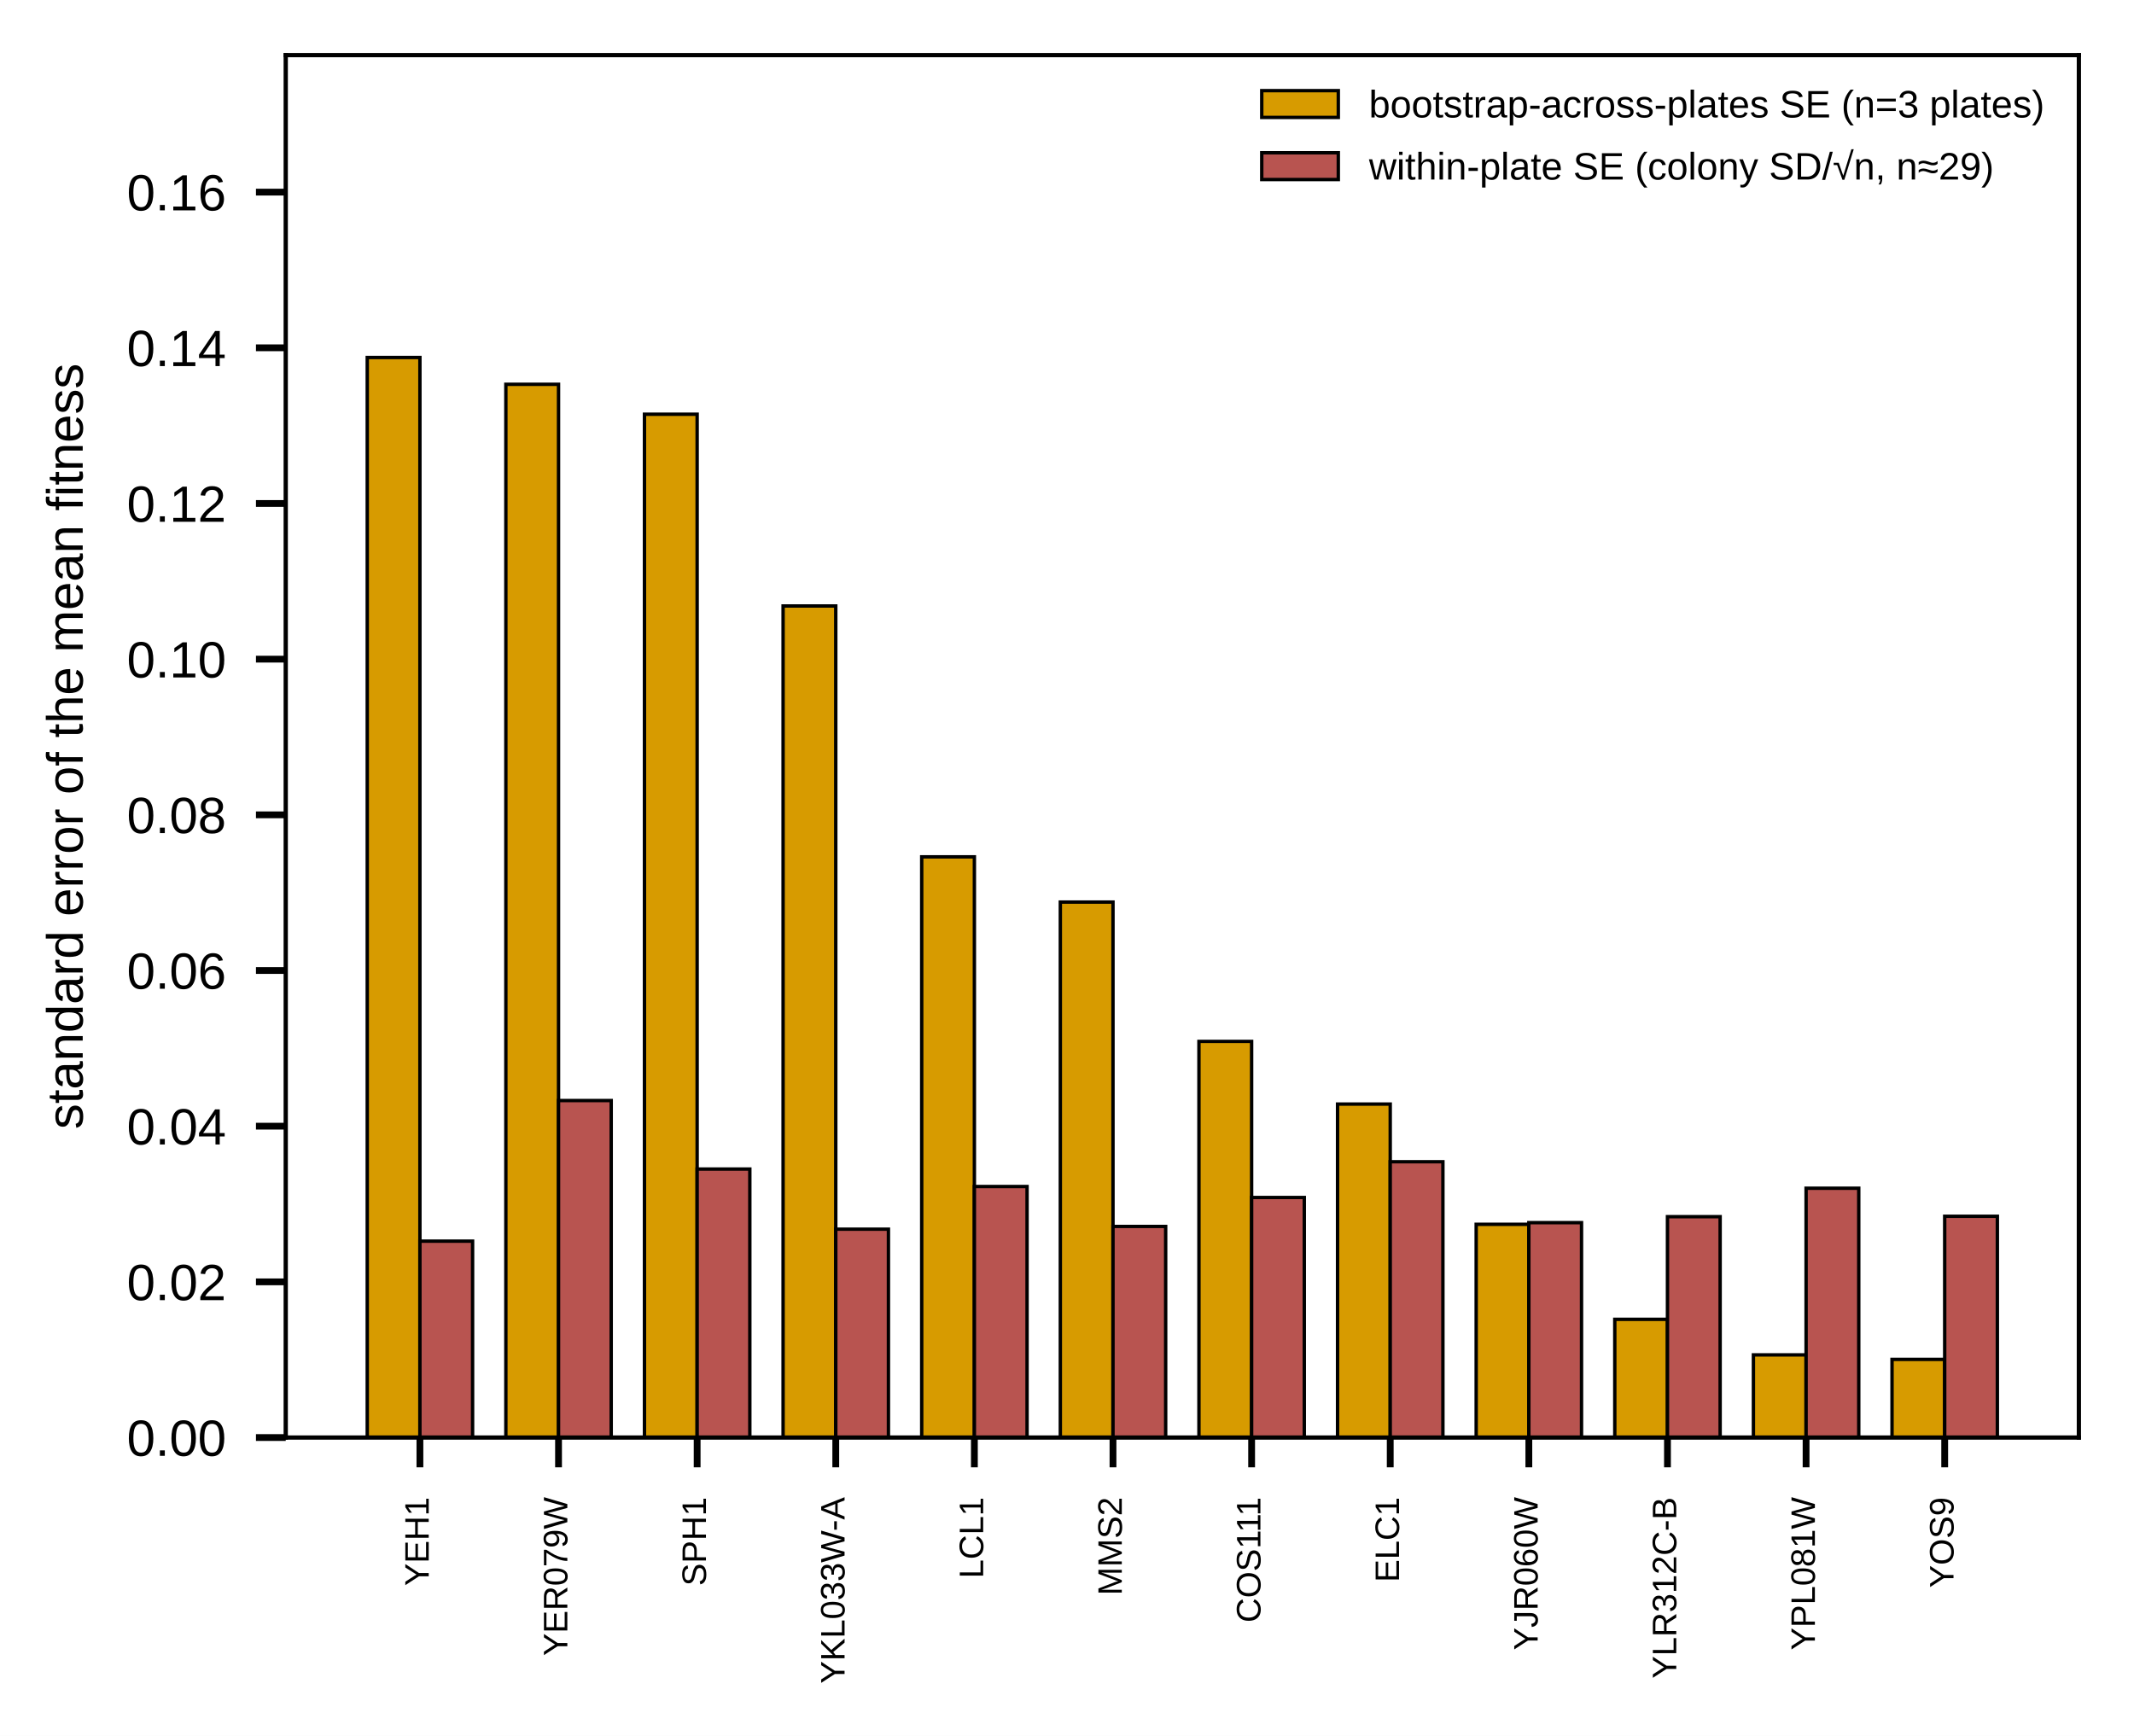
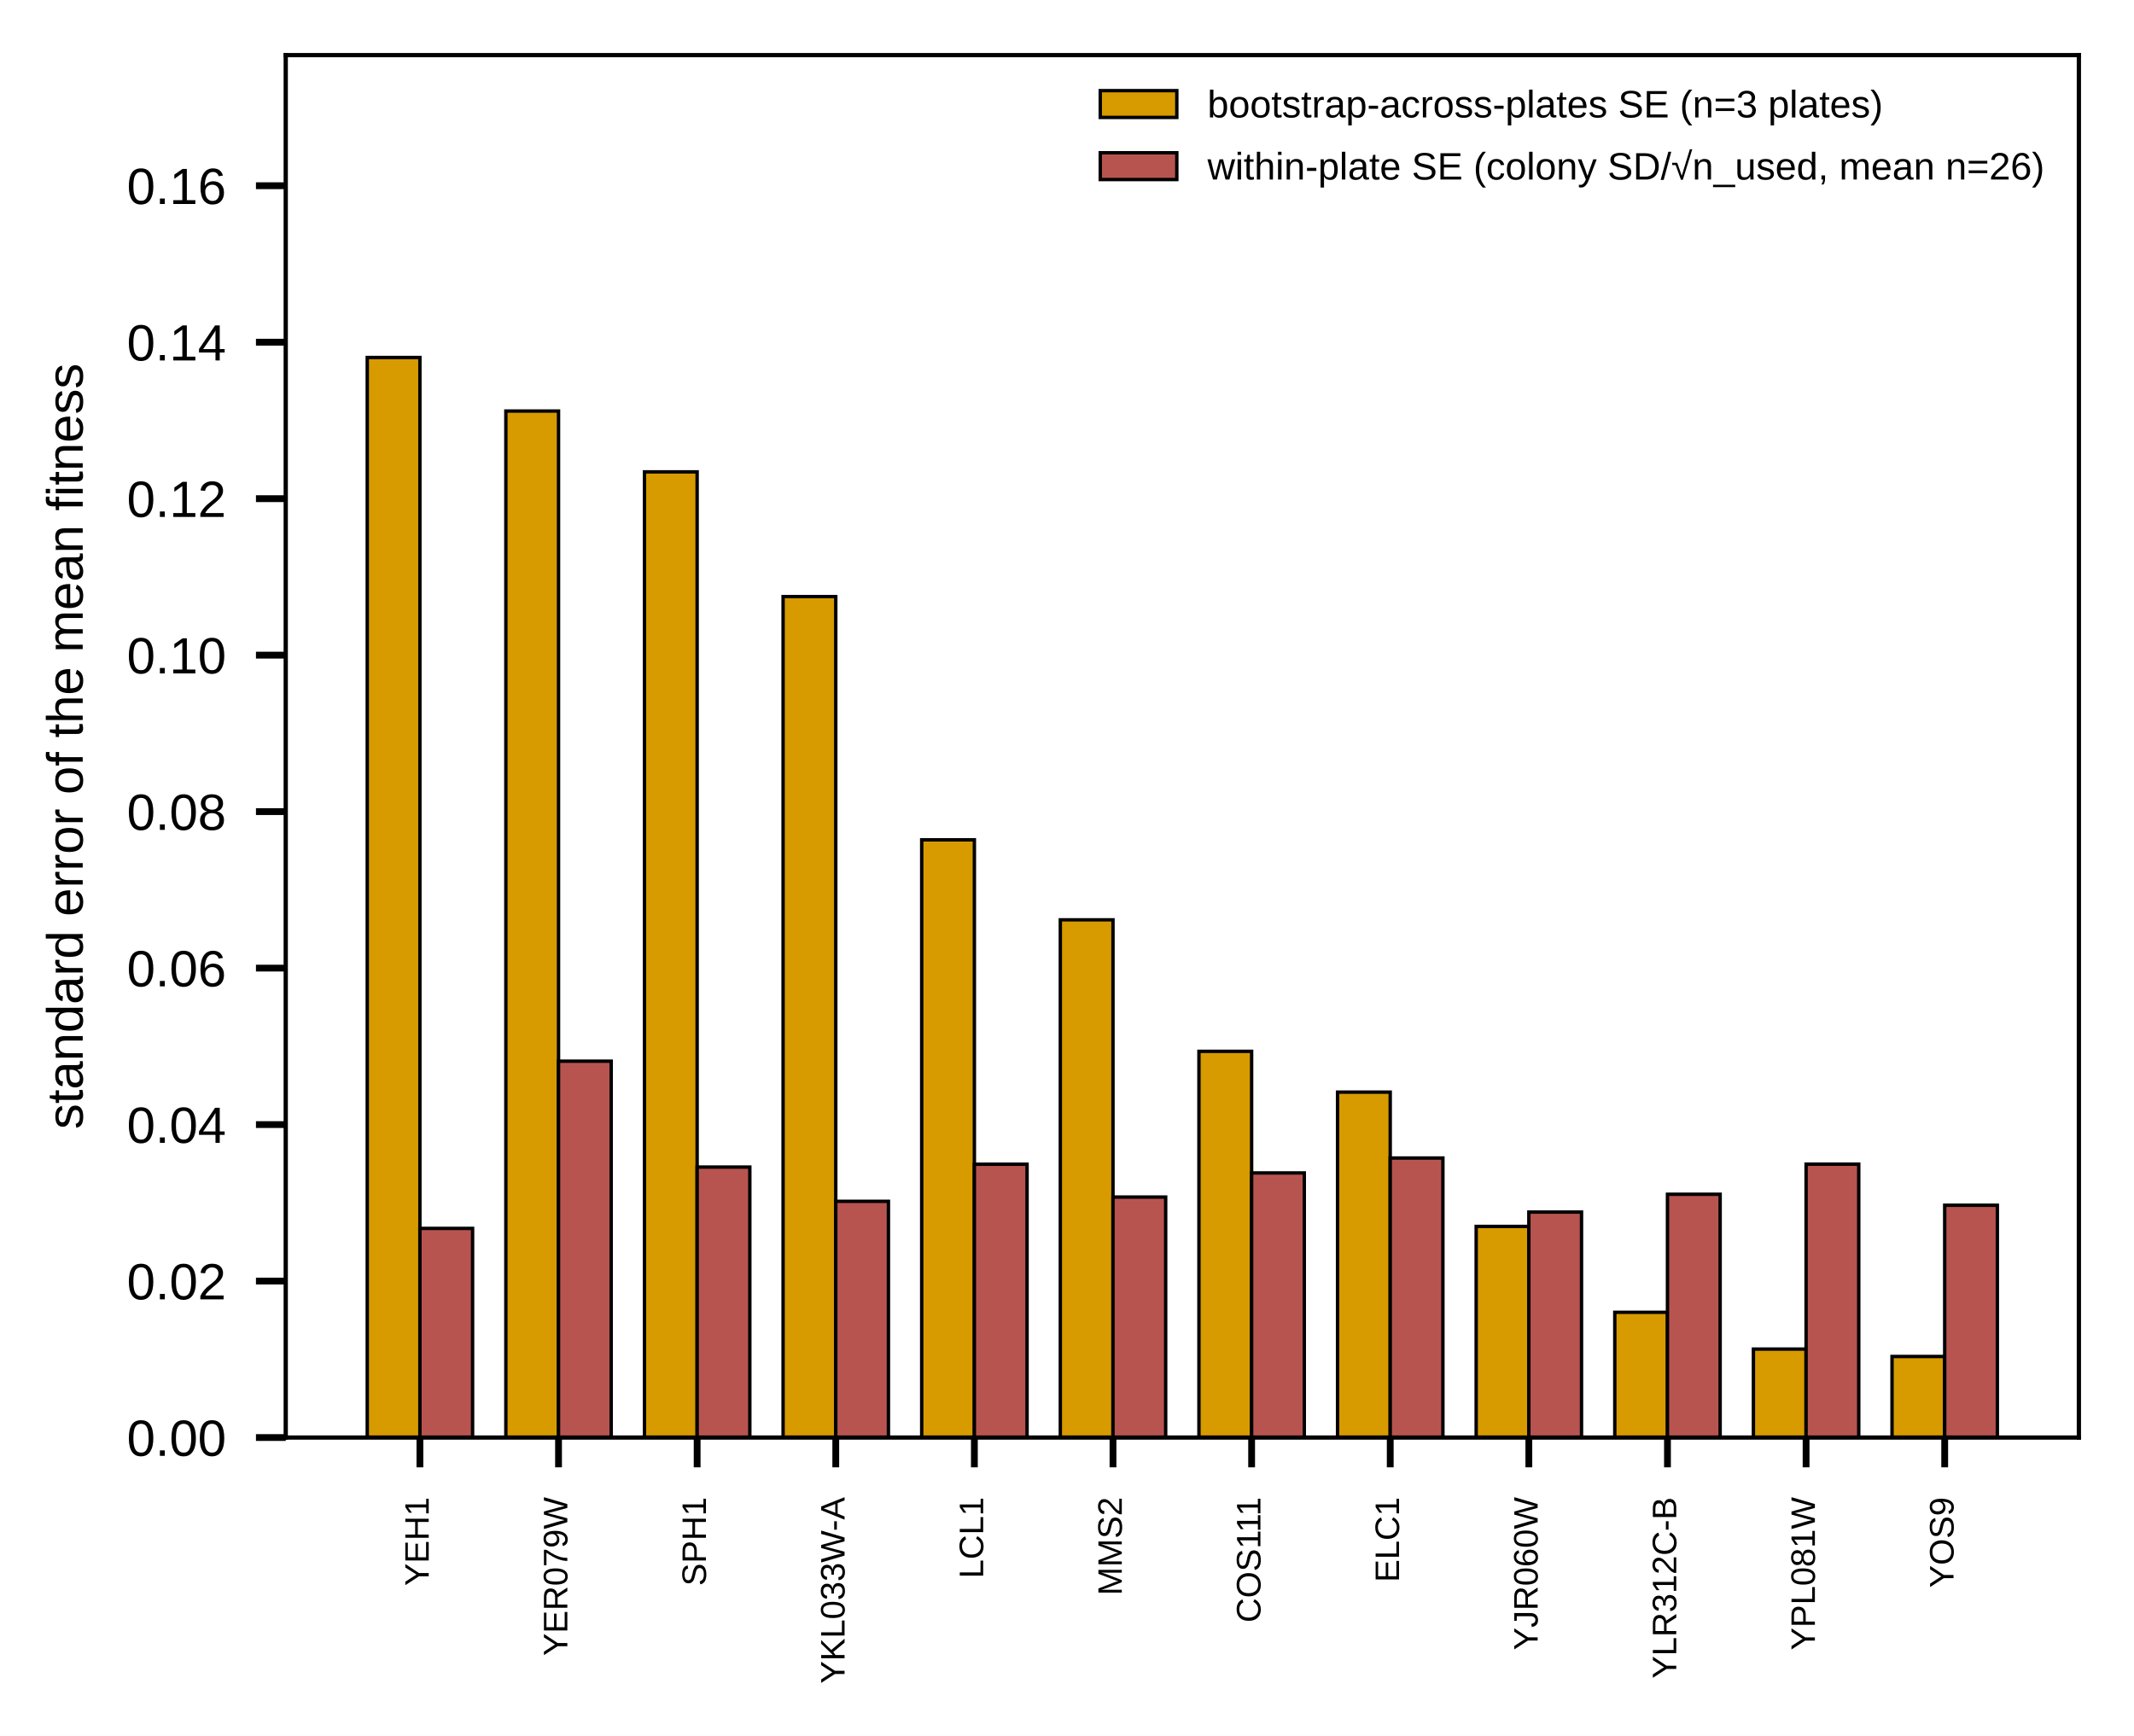
<svg xmlns="http://www.w3.org/2000/svg" xmlns:xlink="http://www.w3.org/1999/xlink" width="348.425" height="283.465" viewBox="0 0 348.425 283.465" version="1.1">
  <g transform="scale(1.388889)">
    <defs>
      <style type="text/css">*{stroke-linejoin: round; stroke-linecap: butt}</style>
    </defs>
    <g id="figure_1">
      <g id="patch_1">
        <path d="M 0 204.094  L 250.866 204.094  L 250.866 0  L 0 0  z " style="fill: #ffffff" />
      </g>
      <g id="axes_1">
        <g id="patch_2">
          <path d="M 33.59 169.014  L 244.386 169.014  L 244.386 6.48  L 33.59 6.48  z " style="fill: #ffffff" />
        </g>
        <g id="patch_3">
-           <path d="M 43.172 169.014  L 49.364 169.014  L 49.364 42.034  L 43.172 42.034  z " clip-path="url(#pdcaf0e2a16)" style="fill: #d79b00; stroke: #000000; stroke-width: 0.4; stroke-linejoin: miter" />
+           <path d="M 43.172 169.014  L 49.364 169.014  L 49.364 42.034  L 43.172 42.034  z " clip-path="url(#p870bd8fdbe)" style="fill: #d79b00; stroke: #000000; stroke-width: 0.4; stroke-linejoin: miter" />
        </g>
        <g id="patch_4">
-           <path d="M 59.467 169.014  L 65.659 169.014  L 65.659 45.182  L 59.467 45.182  z " clip-path="url(#pdcaf0e2a16)" style="fill: #d79b00; stroke: #000000; stroke-width: 0.4; stroke-linejoin: miter" />
+           <path d="M 59.467 169.014  L 65.659 169.014  L 65.659 48.329  L 59.467 48.329  z " clip-path="url(#p870bd8fdbe)" style="fill: #d79b00; stroke: #000000; stroke-width: 0.4; stroke-linejoin: miter" />
        </g>
        <g id="patch_5">
-           <path d="M 75.762 169.014  L 81.954 169.014  L 81.954 48.699  L 75.762 48.699  z " clip-path="url(#pdcaf0e2a16)" style="fill: #d79b00; stroke: #000000; stroke-width: 0.4; stroke-linejoin: miter" />
+           <path d="M 75.762 169.014  L 81.954 169.014  L 81.954 55.478  L 75.762 55.478  z " clip-path="url(#p870bd8fdbe)" style="fill: #d79b00; stroke: #000000; stroke-width: 0.4; stroke-linejoin: miter" />
        </g>
        <g id="patch_6">
-           <path d="M 92.058 169.014  L 98.25 169.014  L 98.25 71.247  L 92.058 71.247  z " clip-path="url(#pdcaf0e2a16)" style="fill: #d79b00; stroke: #000000; stroke-width: 0.4; stroke-linejoin: miter" />
+           <path d="M 92.058 169.014  L 98.25 169.014  L 98.25 70.139  L 92.058 70.139  z " clip-path="url(#p870bd8fdbe)" style="fill: #d79b00; stroke: #000000; stroke-width: 0.4; stroke-linejoin: miter" />
        </g>
        <g id="patch_7">
-           <path d="M 108.353 169.014  L 114.545 169.014  L 114.545 100.74  L 108.353 100.74  z " clip-path="url(#pdcaf0e2a16)" style="fill: #d79b00; stroke: #000000; stroke-width: 0.4; stroke-linejoin: miter" />
+           <path d="M 108.353 169.014  L 114.545 169.014  L 114.545 98.743  L 108.353 98.743  z " clip-path="url(#p870bd8fdbe)" style="fill: #d79b00; stroke: #000000; stroke-width: 0.4; stroke-linejoin: miter" />
        </g>
        <g id="patch_8">
-           <path d="M 124.648 169.014  L 130.84 169.014  L 130.84 106.058  L 124.648 106.058  z " clip-path="url(#pdcaf0e2a16)" style="fill: #d79b00; stroke: #000000; stroke-width: 0.4; stroke-linejoin: miter" />
+           <path d="M 124.648 169.014  L 130.84 169.014  L 130.84 108.143  L 124.648 108.143  z " clip-path="url(#p870bd8fdbe)" style="fill: #d79b00; stroke: #000000; stroke-width: 0.4; stroke-linejoin: miter" />
        </g>
        <g id="patch_9">
-           <path d="M 140.944 169.014  L 147.136 169.014  L 147.136 122.44  L 140.944 122.44  z " clip-path="url(#pdcaf0e2a16)" style="fill: #d79b00; stroke: #000000; stroke-width: 0.4; stroke-linejoin: miter" />
+           <path d="M 140.944 169.014  L 147.136 169.014  L 147.136 123.605  L 140.944 123.605  z " clip-path="url(#p870bd8fdbe)" style="fill: #d79b00; stroke: #000000; stroke-width: 0.4; stroke-linejoin: miter" />
        </g>
        <g id="patch_10">
-           <path d="M 157.239 169.014  L 163.431 169.014  L 163.431 129.806  L 157.239 129.806  z " clip-path="url(#pdcaf0e2a16)" style="fill: #d79b00; stroke: #000000; stroke-width: 0.4; stroke-linejoin: miter" />
+           <path d="M 157.239 169.014  L 163.431 169.014  L 163.431 128.404  L 157.239 128.404  z " clip-path="url(#p870bd8fdbe)" style="fill: #d79b00; stroke: #000000; stroke-width: 0.4; stroke-linejoin: miter" />
        </g>
        <g id="patch_11">
-           <path d="M 173.534 169.014  L 179.726 169.014  L 179.726 143.942  L 173.534 143.942  z " clip-path="url(#pdcaf0e2a16)" style="fill: #d79b00; stroke: #000000; stroke-width: 0.4; stroke-linejoin: miter" />
+           <path d="M 173.534 169.014  L 179.726 169.014  L 179.726 144.189  L 173.534 144.189  z " clip-path="url(#p870bd8fdbe)" style="fill: #d79b00; stroke: #000000; stroke-width: 0.4; stroke-linejoin: miter" />
        </g>
        <g id="patch_12">
-           <path d="M 189.829 169.014  L 196.022 169.014  L 196.022 155.117  L 189.829 155.117  z " clip-path="url(#pdcaf0e2a16)" style="fill: #d79b00; stroke: #000000; stroke-width: 0.4; stroke-linejoin: miter" />
+           <path d="M 189.829 169.014  L 196.022 169.014  L 196.022 154.289  L 189.829 154.289  z " clip-path="url(#p870bd8fdbe)" style="fill: #d79b00; stroke: #000000; stroke-width: 0.4; stroke-linejoin: miter" />
        </g>
        <g id="patch_13">
-           <path d="M 206.125 169.014  L 212.317 169.014  L 212.317 159.296  L 206.125 159.296  z " clip-path="url(#pdcaf0e2a16)" style="fill: #d79b00; stroke: #000000; stroke-width: 0.4; stroke-linejoin: miter" />
+           <path d="M 206.125 169.014  L 212.317 169.014  L 212.317 158.616  L 206.125 158.616  z " clip-path="url(#p870bd8fdbe)" style="fill: #d79b00; stroke: #000000; stroke-width: 0.4; stroke-linejoin: miter" />
        </g>
        <g id="patch_14">
-           <path d="M 222.42 169.014  L 228.612 169.014  L 228.612 159.826  L 222.42 159.826  z " clip-path="url(#pdcaf0e2a16)" style="fill: #d79b00; stroke: #000000; stroke-width: 0.4; stroke-linejoin: miter" />
+           <path d="M 222.42 169.014  L 228.612 169.014  L 228.612 159.486  L 222.42 159.486  z " clip-path="url(#p870bd8fdbe)" style="fill: #d79b00; stroke: #000000; stroke-width: 0.4; stroke-linejoin: miter" />
        </g>
        <g id="patch_15">
-           <path d="M 49.364 169.014  L 55.556 169.014  L 55.556 145.923  L 49.364 145.923  z " clip-path="url(#pdcaf0e2a16)" style="fill: #b85450; stroke: #000000; stroke-width: 0.4; stroke-linejoin: miter" />
+           <path d="M 49.364 169.014  L 55.556 169.014  L 55.556 144.424  L 49.364 144.424  z " clip-path="url(#p870bd8fdbe)" style="fill: #b85450; stroke: #000000; stroke-width: 0.4; stroke-linejoin: miter" />
        </g>
        <g id="patch_16">
-           <path d="M 65.659 169.014  L 71.851 169.014  L 71.851 129.392  L 65.659 129.392  z " clip-path="url(#pdcaf0e2a16)" style="fill: #b85450; stroke: #000000; stroke-width: 0.4; stroke-linejoin: miter" />
+           <path d="M 65.659 169.014  L 71.851 169.014  L 71.851 124.762  L 65.659 124.762  z " clip-path="url(#p870bd8fdbe)" style="fill: #b85450; stroke: #000000; stroke-width: 0.4; stroke-linejoin: miter" />
        </g>
        <g id="patch_17">
-           <path d="M 81.954 169.014  L 88.147 169.014  L 88.147 137.446  L 81.954 137.446  z " clip-path="url(#pdcaf0e2a16)" style="fill: #b85450; stroke: #000000; stroke-width: 0.4; stroke-linejoin: miter" />
+           <path d="M 81.954 169.014  L 88.147 169.014  L 88.147 137.211  L 81.954 137.211  z " clip-path="url(#p870bd8fdbe)" style="fill: #b85450; stroke: #000000; stroke-width: 0.4; stroke-linejoin: miter" />
        </g>
        <g id="patch_18">
-           <path d="M 98.25 169.014  L 104.442 169.014  L 104.442 144.515  L 98.25 144.515  z " clip-path="url(#pdcaf0e2a16)" style="fill: #b85450; stroke: #000000; stroke-width: 0.4; stroke-linejoin: miter" />
+           <path d="M 98.25 169.014  L 104.442 169.014  L 104.442 141.243  L 98.25 141.243  z " clip-path="url(#p870bd8fdbe)" style="fill: #b85450; stroke: #000000; stroke-width: 0.4; stroke-linejoin: miter" />
        </g>
        <g id="patch_19">
-           <path d="M 114.545 169.014  L 120.737 169.014  L 120.737 139.5  L 114.545 139.5  z " clip-path="url(#pdcaf0e2a16)" style="fill: #b85450; stroke: #000000; stroke-width: 0.4; stroke-linejoin: miter" />
+           <path d="M 114.545 169.014  L 120.737 169.014  L 120.737 136.879  L 114.545 136.879  z " clip-path="url(#p870bd8fdbe)" style="fill: #b85450; stroke: #000000; stroke-width: 0.4; stroke-linejoin: miter" />
        </g>
        <g id="patch_20">
-           <path d="M 130.84 169.014  L 137.033 169.014  L 137.033 144.194  L 130.84 144.194  z " clip-path="url(#pdcaf0e2a16)" style="fill: #b85450; stroke: #000000; stroke-width: 0.4; stroke-linejoin: miter" />
+           <path d="M 130.84 169.014  L 137.033 169.014  L 137.033 140.737  L 130.84 140.737  z " clip-path="url(#p870bd8fdbe)" style="fill: #b85450; stroke: #000000; stroke-width: 0.4; stroke-linejoin: miter" />
        </g>
        <g id="patch_21">
-           <path d="M 147.136 169.014  L 153.328 169.014  L 153.328 140.789  L 147.136 140.789  z " clip-path="url(#pdcaf0e2a16)" style="fill: #b85450; stroke: #000000; stroke-width: 0.4; stroke-linejoin: miter" />
+           <path d="M 147.136 169.014  L 153.328 169.014  L 153.328 137.901  L 147.136 137.901  z " clip-path="url(#p870bd8fdbe)" style="fill: #b85450; stroke: #000000; stroke-width: 0.4; stroke-linejoin: miter" />
        </g>
        <g id="patch_22">
-           <path d="M 163.431 169.014  L 169.623 169.014  L 169.623 136.588  L 163.431 136.588  z " clip-path="url(#pdcaf0e2a16)" style="fill: #b85450; stroke: #000000; stroke-width: 0.4; stroke-linejoin: miter" />
+           <path d="M 163.431 169.014  L 169.623 169.014  L 169.623 136.148  L 163.431 136.148  z " clip-path="url(#p870bd8fdbe)" style="fill: #b85450; stroke: #000000; stroke-width: 0.4; stroke-linejoin: miter" />
        </g>
        <g id="patch_23">
-           <path d="M 179.726 169.014  L 185.919 169.014  L 185.919 143.748  L 179.726 143.748  z " clip-path="url(#pdcaf0e2a16)" style="fill: #b85450; stroke: #000000; stroke-width: 0.4; stroke-linejoin: miter" />
+           <path d="M 179.726 169.014  L 185.919 169.014  L 185.919 142.505  L 179.726 142.505  z " clip-path="url(#p870bd8fdbe)" style="fill: #b85450; stroke: #000000; stroke-width: 0.4; stroke-linejoin: miter" />
        </g>
        <g id="patch_24">
-           <path d="M 196.022 169.014  L 202.214 169.014  L 202.214 143.045  L 196.022 143.045  z " clip-path="url(#pdcaf0e2a16)" style="fill: #b85450; stroke: #000000; stroke-width: 0.4; stroke-linejoin: miter" />
+           <path d="M 196.022 169.014  L 202.214 169.014  L 202.214 140.41  L 196.022 140.41  z " clip-path="url(#p870bd8fdbe)" style="fill: #b85450; stroke: #000000; stroke-width: 0.4; stroke-linejoin: miter" />
        </g>
        <g id="patch_25">
-           <path d="M 212.317 169.014  L 218.509 169.014  L 218.509 139.704  L 212.317 139.704  z " clip-path="url(#pdcaf0e2a16)" style="fill: #b85450; stroke: #000000; stroke-width: 0.4; stroke-linejoin: miter" />
+           <path d="M 212.317 169.014  L 218.509 169.014  L 218.509 136.871  L 212.317 136.871  z " clip-path="url(#p870bd8fdbe)" style="fill: #b85450; stroke: #000000; stroke-width: 0.4; stroke-linejoin: miter" />
        </g>
        <g id="patch_26">
-           <path d="M 228.612 169.014  L 234.804 169.014  L 234.804 143.002  L 228.612 143.002  z " clip-path="url(#pdcaf0e2a16)" style="fill: #b85450; stroke: #000000; stroke-width: 0.4; stroke-linejoin: miter" />
+           <path d="M 228.612 169.014  L 234.804 169.014  L 234.804 141.7  L 228.612 141.7  z " clip-path="url(#p870bd8fdbe)" style="fill: #b85450; stroke: #000000; stroke-width: 0.4; stroke-linejoin: miter" />
        </g>
        <g id="matplotlib.axis_1">
          <g id="xtick_1">
            <g id="line2d_1">
              <defs>
-                 <path id="mb5428603cb" d="M 0 0  L 0 3.5  " style="stroke: #000000; stroke-width: 0.8" />
+                 <path id="mb6177587c4" d="M 0 0  L 0 3.5  " style="stroke: #000000; stroke-width: 0.8" />
              </defs>
              <g>
-                 <use xlink:href="#mb5428603cb" x="49.364" y="169.014" style="stroke: #000000; stroke-width: 0.8" />
+                 <use xlink:href="#mb6177587c4" x="49.364" y="169.014" style="stroke: #000000; stroke-width: 0.8" />
              </g>
            </g>
            <g id="text_1">
              <text style="font-size: 4px; font-family: 'Arial'" transform="translate(50.39792 186.4639) rotate(-90)">YEH1</text>
            </g>
          </g>
          <g id="xtick_2">
            <g id="line2d_2">
              <g>
-                 <use xlink:href="#mb5428603cb" x="65.659" y="169.014" style="stroke: #000000; stroke-width: 0.8" />
+                 <use xlink:href="#mb6177587c4" x="65.659" y="169.014" style="stroke: #000000; stroke-width: 0.8" />
              </g>
            </g>
            <g id="text_2">
              <text style="font-size: 4px; font-family: 'Arial'" transform="translate(66.69323 194.6882) rotate(-90)">YER079W</text>
            </g>
          </g>
          <g id="xtick_3">
            <g id="line2d_3">
              <g>
-                 <use xlink:href="#mb5428603cb" x="81.954" y="169.014" style="stroke: #000000; stroke-width: 0.8" />
+                 <use xlink:href="#mb6177587c4" x="81.954" y="169.014" style="stroke: #000000; stroke-width: 0.8" />
              </g>
            </g>
            <g id="text_3">
              <text style="font-size: 4px; font-family: 'Arial'" transform="translate(82.98855 186.4639) rotate(-90)">SPH1</text>
            </g>
          </g>
          <g id="xtick_4">
            <g id="line2d_4">
              <g>
-                 <use xlink:href="#mb5428603cb" x="98.25" y="169.014" style="stroke: #000000; stroke-width: 0.8" />
+                 <use xlink:href="#mb6177587c4" x="98.25" y="169.014" style="stroke: #000000; stroke-width: 0.8" />
              </g>
            </g>
            <g id="text_4">
              <text style="font-size: 4px; font-family: 'Arial'" transform="translate(99.28386 197.9539) rotate(-90)">YKL033W-A</text>
            </g>
          </g>
          <g id="xtick_5">
            <g id="line2d_5">
              <g>
-                 <use xlink:href="#mb5428603cb" x="114.545" y="169.014" style="stroke: #000000; stroke-width: 0.8" />
+                 <use xlink:href="#mb6177587c4" x="114.545" y="169.014" style="stroke: #000000; stroke-width: 0.8" />
              </g>
            </g>
            <g id="text_5">
              <text style="font-size: 4px; font-family: 'Arial'" transform="translate(115.5792 185.5764) rotate(-90)">LCL1</text>
            </g>
          </g>
          <g id="xtick_6">
            <g id="line2d_6">
              <g>
-                 <use xlink:href="#mb5428603cb" x="130.84" y="169.014" style="stroke: #000000; stroke-width: 0.8" />
+                 <use xlink:href="#mb6177587c4" x="130.84" y="169.014" style="stroke: #000000; stroke-width: 0.8" />
              </g>
            </g>
            <g id="text_6">
              <text style="font-size: 4px; font-family: 'Arial'" transform="translate(131.8745 187.5707) rotate(-90)">MMS2</text>
            </g>
          </g>
          <g id="xtick_7">
            <g id="line2d_7">
              <g>
-                 <use xlink:href="#mb5428603cb" x="147.136" y="169.014" style="stroke: #000000; stroke-width: 0.8" />
+                 <use xlink:href="#mb6177587c4" x="147.136" y="169.014" style="stroke: #000000; stroke-width: 0.8" />
              </g>
            </g>
            <g id="text_7">
              <text style="font-size: 4px; font-family: 'Arial'" transform="translate(148.1698 190.7657) rotate(-90)">COS111</text>
            </g>
          </g>
          <g id="xtick_8">
            <g id="line2d_8">
              <g>
-                 <use xlink:href="#mb5428603cb" x="163.431" y="169.014" style="stroke: #000000; stroke-width: 0.8" />
+                 <use xlink:href="#mb6177587c4" x="163.431" y="169.014" style="stroke: #000000; stroke-width: 0.8" />
              </g>
            </g>
            <g id="text_8">
              <text style="font-size: 4px; font-family: 'Arial'" transform="translate(164.4651 186.0201) rotate(-90)">ELC1</text>
            </g>
          </g>
          <g id="xtick_9">
            <g id="line2d_9">
              <g>
-                 <use xlink:href="#mb5428603cb" x="179.726" y="169.014" style="stroke: #000000; stroke-width: 0.8" />
+                 <use xlink:href="#mb6177587c4" x="179.726" y="169.014" style="stroke: #000000; stroke-width: 0.8" />
              </g>
            </g>
            <g id="text_9">
              <text style="font-size: 4px; font-family: 'Arial'" transform="translate(180.7604 194.0201) rotate(-90)">YJR060W</text>
            </g>
          </g>
          <g id="xtick_10">
            <g id="line2d_10">
              <g>
-                 <use xlink:href="#mb5428603cb" x="196.022" y="169.014" style="stroke: #000000; stroke-width: 0.8" />
+                 <use xlink:href="#mb6177587c4" x="196.022" y="169.014" style="stroke: #000000; stroke-width: 0.8" />
              </g>
            </g>
            <g id="text_10">
              <text style="font-size: 4px; font-family: 'Arial'" transform="translate(197.0557 197.3576) rotate(-90)">YLR312C-B</text>
            </g>
          </g>
          <g id="xtick_11">
            <g id="line2d_11">
              <g>
-                 <use xlink:href="#mb5428603cb" x="212.317" y="169.014" style="stroke: #000000; stroke-width: 0.8" />
+                 <use xlink:href="#mb6177587c4" x="212.317" y="169.014" style="stroke: #000000; stroke-width: 0.8" />
              </g>
            </g>
            <g id="text_11">
              <text style="font-size: 4px; font-family: 'Arial'" transform="translate(213.351 194.0239) rotate(-90)">YPL081W</text>
            </g>
          </g>
          <g id="xtick_12">
            <g id="line2d_12">
              <g>
-                 <use xlink:href="#mb5428603cb" x="228.612" y="169.014" style="stroke: #000000; stroke-width: 0.8" />
+                 <use xlink:href="#mb6177587c4" x="228.612" y="169.014" style="stroke: #000000; stroke-width: 0.8" />
              </g>
            </g>
            <g id="text_12">
              <text style="font-size: 4px; font-family: 'Arial'" transform="translate(229.6463 186.6864) rotate(-90)">YOS9</text>
            </g>
          </g>
        </g>
        <g id="matplotlib.axis_2">
          <g id="ytick_1">
            <g id="line2d_13">
              <defs>
-                 <path id="m643bffb9db" d="M 0 0  L -3.5 0  " style="stroke: #000000; stroke-width: 0.8" />
+                 <path id="m855111f82d" d="M 0 0  L -3.5 0  " style="stroke: #000000; stroke-width: 0.8" />
              </defs>
              <g>
-                 <use xlink:href="#m643bffb9db" x="33.59" y="169.014" style="stroke: #000000; stroke-width: 0.8" />
+                 <use xlink:href="#m855111f82d" x="33.59" y="169.014" style="stroke: #000000; stroke-width: 0.8" />
              </g>
            </g>
            <g id="text_13">
              <text style="font-size: 6px; font-family: 'Arial'; text-anchor: end" x="26.59" y="171.162" transform="rotate(-0 26.59 171.1618)">0.00</text>
            </g>
          </g>
          <g id="ytick_2">
            <g id="line2d_14">
              <g>
-                 <use xlink:href="#m643bffb9db" x="33.59" y="150.711" style="stroke: #000000; stroke-width: 0.8" />
+                 <use xlink:href="#m855111f82d" x="33.59" y="150.617" style="stroke: #000000; stroke-width: 0.8" />
              </g>
            </g>
            <g id="text_14">
-               <text style="font-size: 6px; font-family: 'Arial'; text-anchor: end" x="26.59" y="152.859" transform="rotate(-0 26.59 152.8585)">0.02</text>
+               <text style="font-size: 6px; font-family: 'Arial'; text-anchor: end" x="26.59" y="152.764" transform="rotate(-0 26.59 152.7643)">0.02</text>
            </g>
          </g>
          <g id="ytick_3">
            <g id="line2d_15">
              <g>
-                 <use xlink:href="#m643bffb9db" x="33.59" y="132.408" style="stroke: #000000; stroke-width: 0.8" />
+                 <use xlink:href="#m855111f82d" x="33.59" y="132.219" style="stroke: #000000; stroke-width: 0.8" />
              </g>
            </g>
            <g id="text_15">
-               <text style="font-size: 6px; font-family: 'Arial'; text-anchor: end" x="26.59" y="134.555" transform="rotate(-0 26.59 134.5552)">0.04</text>
+               <text style="font-size: 6px; font-family: 'Arial'; text-anchor: end" x="26.59" y="134.367" transform="rotate(-0 26.59 134.3668)">0.04</text>
            </g>
          </g>
          <g id="ytick_4">
            <g id="line2d_16">
              <g>
-                 <use xlink:href="#m643bffb9db" x="33.59" y="114.105" style="stroke: #000000; stroke-width: 0.8" />
+                 <use xlink:href="#m855111f82d" x="33.59" y="113.822" style="stroke: #000000; stroke-width: 0.8" />
              </g>
            </g>
            <g id="text_16">
-               <text style="font-size: 6px; font-family: 'Arial'; text-anchor: end" x="26.59" y="116.252" transform="rotate(-0 26.59 116.2519)">0.06</text>
+               <text style="font-size: 6px; font-family: 'Arial'; text-anchor: end" x="26.59" y="115.969" transform="rotate(-0 26.59 115.9692)">0.06</text>
            </g>
          </g>
          <g id="ytick_5">
            <g id="line2d_17">
              <g>
-                 <use xlink:href="#m643bffb9db" x="33.59" y="95.801" style="stroke: #000000; stroke-width: 0.8" />
+                 <use xlink:href="#m855111f82d" x="33.59" y="95.424" style="stroke: #000000; stroke-width: 0.8" />
              </g>
            </g>
            <g id="text_17">
-               <text style="font-size: 6px; font-family: 'Arial'; text-anchor: end" x="26.59" y="97.949" transform="rotate(-0 26.59 97.94854)">0.08</text>
+               <text style="font-size: 6px; font-family: 'Arial'; text-anchor: end" x="26.59" y="97.572" transform="rotate(-0 26.59 97.57169)">0.08</text>
            </g>
          </g>
          <g id="ytick_6">
            <g id="line2d_18">
              <g>
-                 <use xlink:href="#m643bffb9db" x="33.59" y="77.498" style="stroke: #000000; stroke-width: 0.8" />
+                 <use xlink:href="#m855111f82d" x="33.59" y="77.027" style="stroke: #000000; stroke-width: 0.8" />
              </g>
            </g>
            <g id="text_18">
-               <text style="font-size: 6px; font-family: 'Arial'; text-anchor: end" x="26.59" y="79.645" transform="rotate(-0 26.59 79.64522)">0.10</text>
+               <text style="font-size: 6px; font-family: 'Arial'; text-anchor: end" x="26.59" y="79.174" transform="rotate(-0 26.59 79.17415)">0.10</text>
            </g>
          </g>
          <g id="ytick_7">
            <g id="line2d_19">
              <g>
-                 <use xlink:href="#m643bffb9db" x="33.59" y="59.195" style="stroke: #000000; stroke-width: 0.8" />
+                 <use xlink:href="#m855111f82d" x="33.59" y="58.629" style="stroke: #000000; stroke-width: 0.8" />
              </g>
            </g>
            <g id="text_19">
-               <text style="font-size: 6px; font-family: 'Arial'; text-anchor: end" x="26.59" y="61.342" transform="rotate(-0 26.59 61.3419)">0.12</text>
+               <text style="font-size: 6px; font-family: 'Arial'; text-anchor: end" x="26.59" y="60.777" transform="rotate(-0 26.59 60.77661)">0.12</text>
            </g>
          </g>
          <g id="ytick_8">
            <g id="line2d_20">
              <g>
-                 <use xlink:href="#m643bffb9db" x="33.59" y="40.891" style="stroke: #000000; stroke-width: 0.8" />
+                 <use xlink:href="#m855111f82d" x="33.59" y="40.232" style="stroke: #000000; stroke-width: 0.8" />
              </g>
            </g>
            <g id="text_20">
-               <text style="font-size: 6px; font-family: 'Arial'; text-anchor: end" x="26.59" y="43.039" transform="rotate(-0 26.59 43.03858)">0.14</text>
+               <text style="font-size: 6px; font-family: 'Arial'; text-anchor: end" x="26.59" y="42.379" transform="rotate(-0 26.59 42.37908)">0.14</text>
            </g>
          </g>
          <g id="ytick_9">
            <g id="line2d_21">
              <g>
-                 <use xlink:href="#m643bffb9db" x="33.59" y="22.588" style="stroke: #000000; stroke-width: 0.8" />
+                 <use xlink:href="#m855111f82d" x="33.59" y="21.834" style="stroke: #000000; stroke-width: 0.8" />
              </g>
            </g>
            <g id="text_21">
-               <text style="font-size: 6px; font-family: 'Arial'; text-anchor: end" x="26.59" y="24.735" transform="rotate(-0 26.59 24.73526)">0.16</text>
+               <text style="font-size: 6px; font-family: 'Arial'; text-anchor: end" x="26.59" y="23.982" transform="rotate(-0 26.59 23.98154)">0.16</text>
            </g>
          </g>
          <g id="text_22">
            <text style="font-size: 6px; font-family: 'Arial'; text-anchor: middle" x="9.721" y="87.747" transform="rotate(-90 9.720938 87.74724)">standard error of the mean fitness</text>
          </g>
        </g>
        <g id="patch_27">
          <path d="M 33.59 169.014  L 33.59 6.48  " style="fill: none; stroke: #000000; stroke-width: 0.5; stroke-linejoin: miter; stroke-linecap: square" />
        </g>
        <g id="patch_28">
          <path d="M 244.386 169.014  L 244.386 6.48  " style="fill: none; stroke: #000000; stroke-width: 0.5; stroke-linejoin: miter; stroke-linecap: square" />
        </g>
        <g id="patch_29">
          <path d="M 33.59 169.014  L 244.386 169.014  " style="fill: none; stroke: #000000; stroke-width: 0.5; stroke-linejoin: miter; stroke-linecap: square" />
        </g>
        <g id="patch_30">
          <path d="M 33.59 6.48  L 244.386 6.48  " style="fill: none; stroke: #000000; stroke-width: 0.5; stroke-linejoin: miter; stroke-linecap: square" />
        </g>
        <g id="legend_1">
          <g id="patch_31">
-             <path d="M 148.327 13.806  L 157.327 13.806  L 157.327 10.656  L 148.327 10.656  z " style="fill: #d79b00; stroke: #000000; stroke-width: 0.4; stroke-linejoin: miter" />
+             <path d="M 129.343 13.806  L 138.343 13.806  L 138.343 10.656  L 129.343 10.656  z " style="fill: #d79b00; stroke: #000000; stroke-width: 0.4; stroke-linejoin: miter" />
          </g>
          <g id="text_23">
-             <text style="font-size: 4.5px; font-family: 'Arial'; text-anchor: start" x="160.927" y="13.806" transform="rotate(-0 160.9273 13.80586)">bootstrap-across-plates SE (n=3 plates)</text>
+             <text style="font-size: 4.5px; font-family: 'Arial'; text-anchor: start" x="141.943" y="13.806" transform="rotate(-0 141.9429 13.80586)">bootstrap-across-plates SE (n=3 plates)</text>
          </g>
          <g id="patch_32">
-             <path d="M 148.327 21.11  L 157.327 21.11  L 157.327 17.96  L 148.327 17.96  z " style="fill: #b85450; stroke: #000000; stroke-width: 0.4; stroke-linejoin: miter" />
+             <path d="M 129.343 21.11  L 138.343 21.11  L 138.343 17.96  L 129.343 17.96  z " style="fill: #b85450; stroke: #000000; stroke-width: 0.4; stroke-linejoin: miter" />
          </g>
          <g id="text_24">
-             <text style="font-size: 4.5px; font-family: 'Arial'; text-anchor: start" x="160.927" y="21.11" transform="rotate(-0 160.9273 21.10992)">within-plate SE (colony SD/√n, n≈29)</text>
+             <text style="font-size: 4.5px; font-family: 'Arial'; text-anchor: start" x="141.943" y="21.11" transform="rotate(-0 141.9429 21.10992)">within-plate SE (colony SD/√n_used, mean n=26)</text>
          </g>
        </g>
      </g>
    </g>
    <defs>
-       <clipPath id="pdcaf0e2a16">
+       <clipPath id="p870bd8fdbe">
        <rect x="33.59" y="6.48" width="210.796" height="162.534" />
      </clipPath>
    </defs>
  </g>
</svg>
